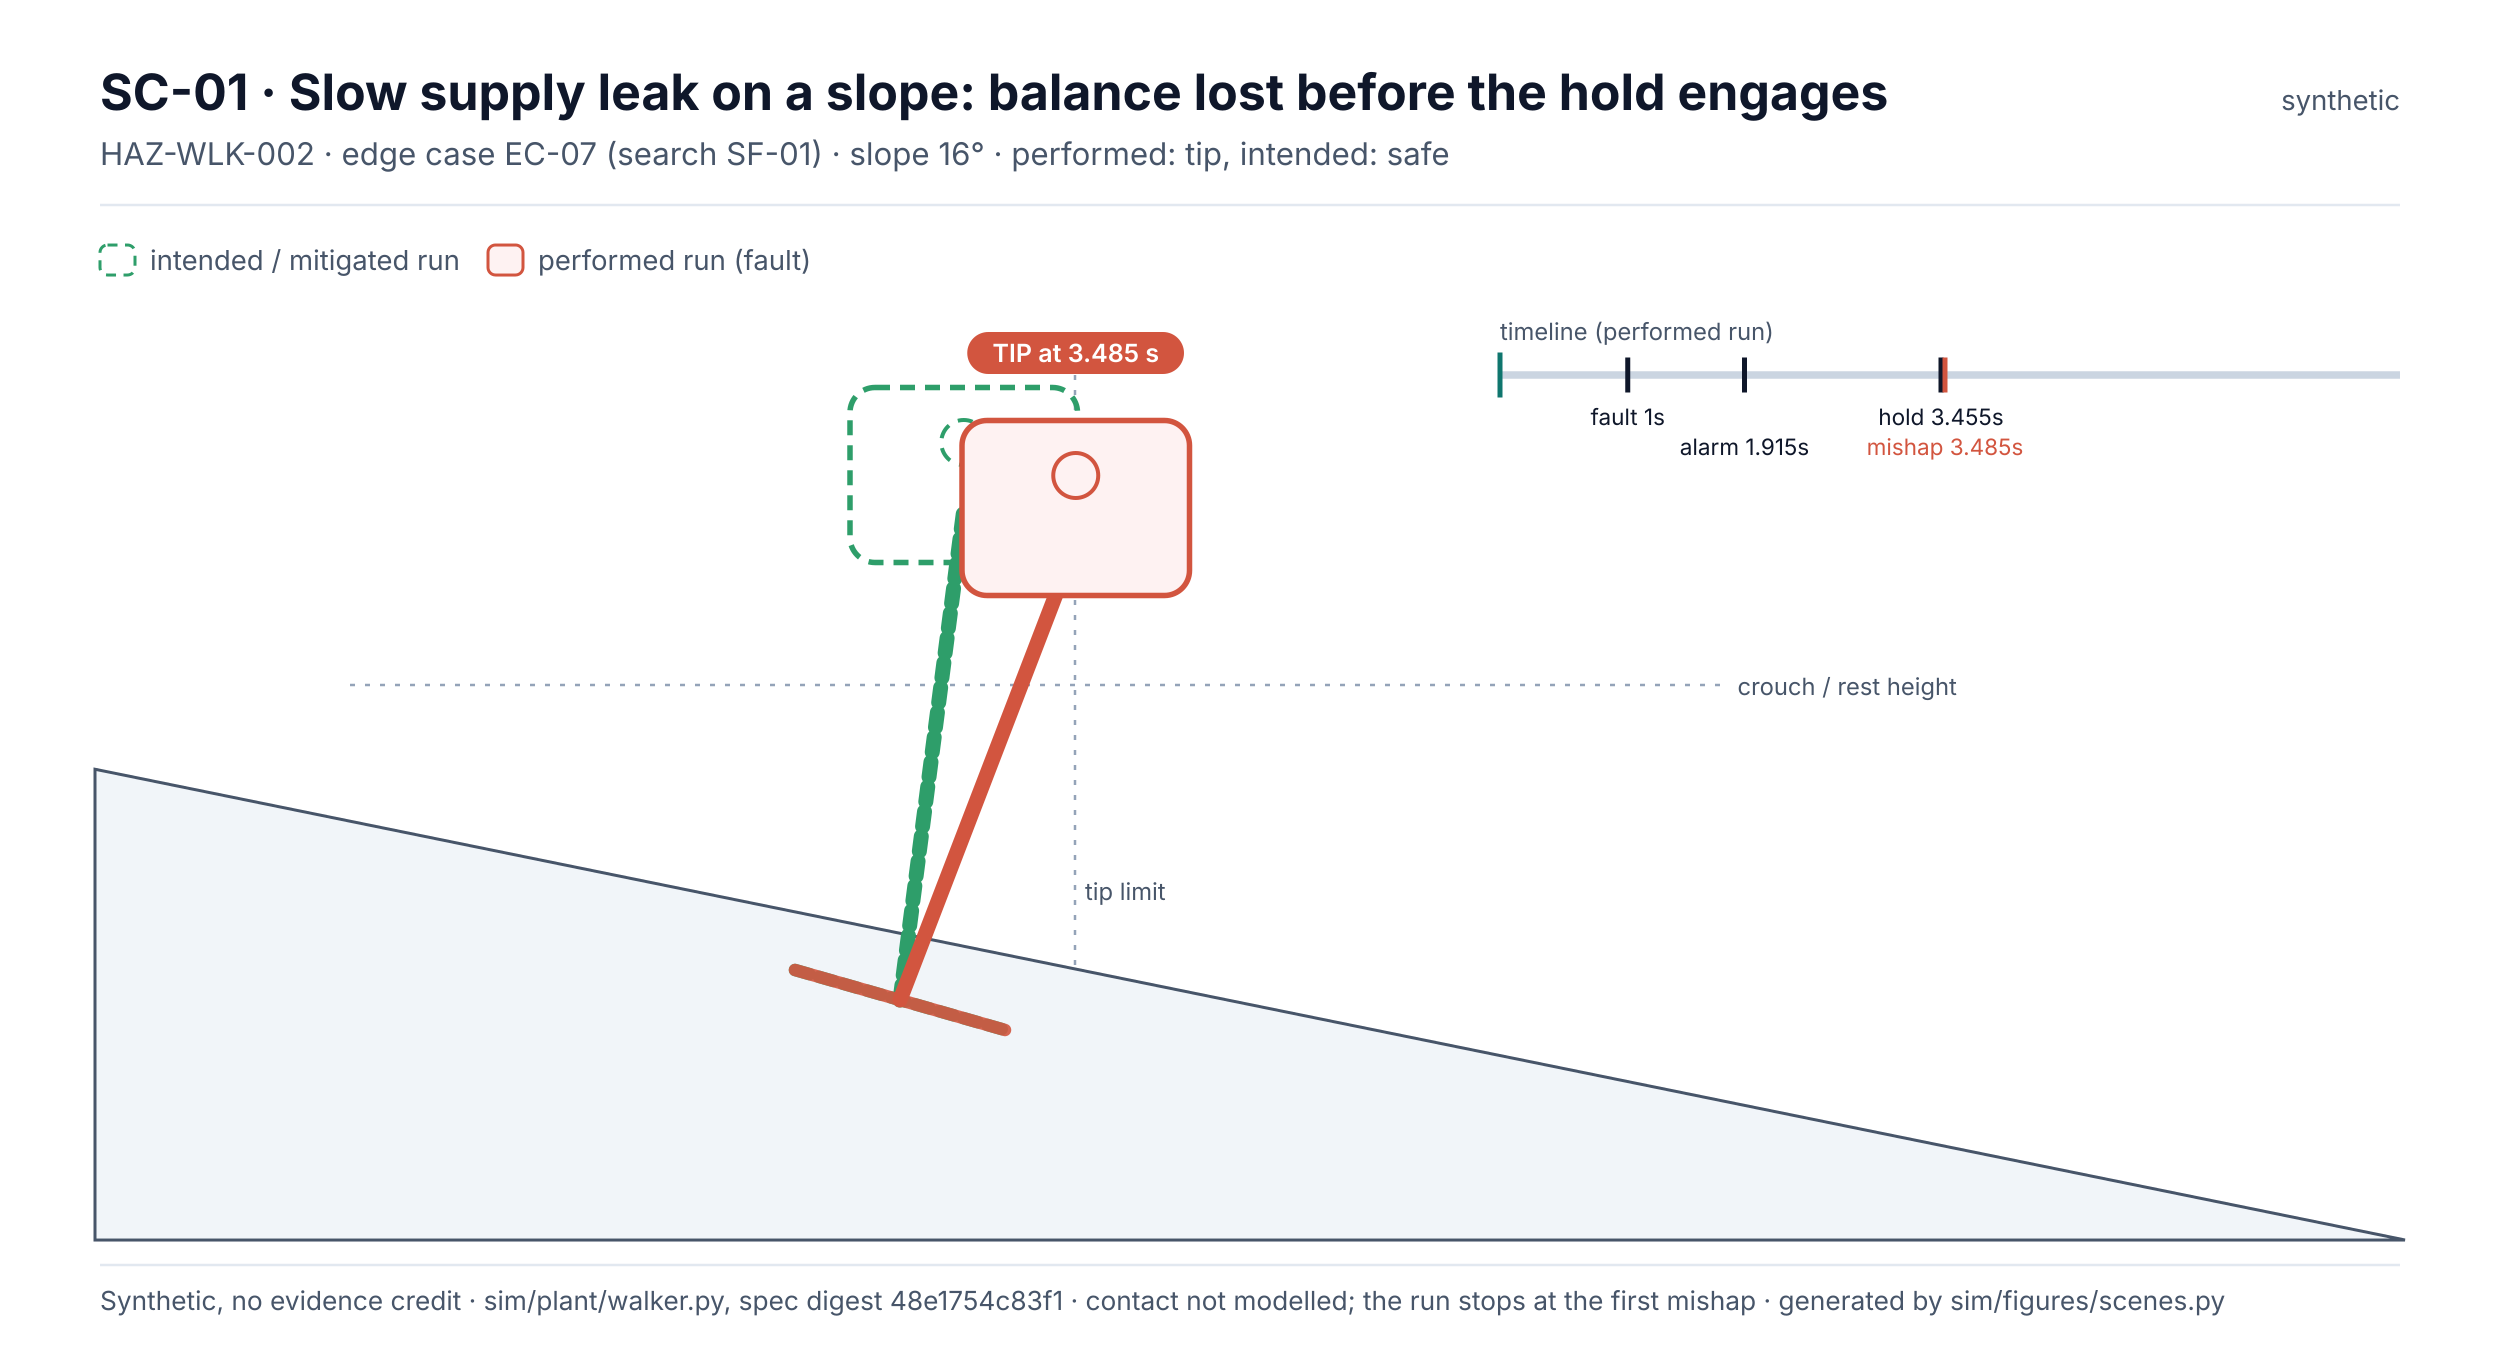
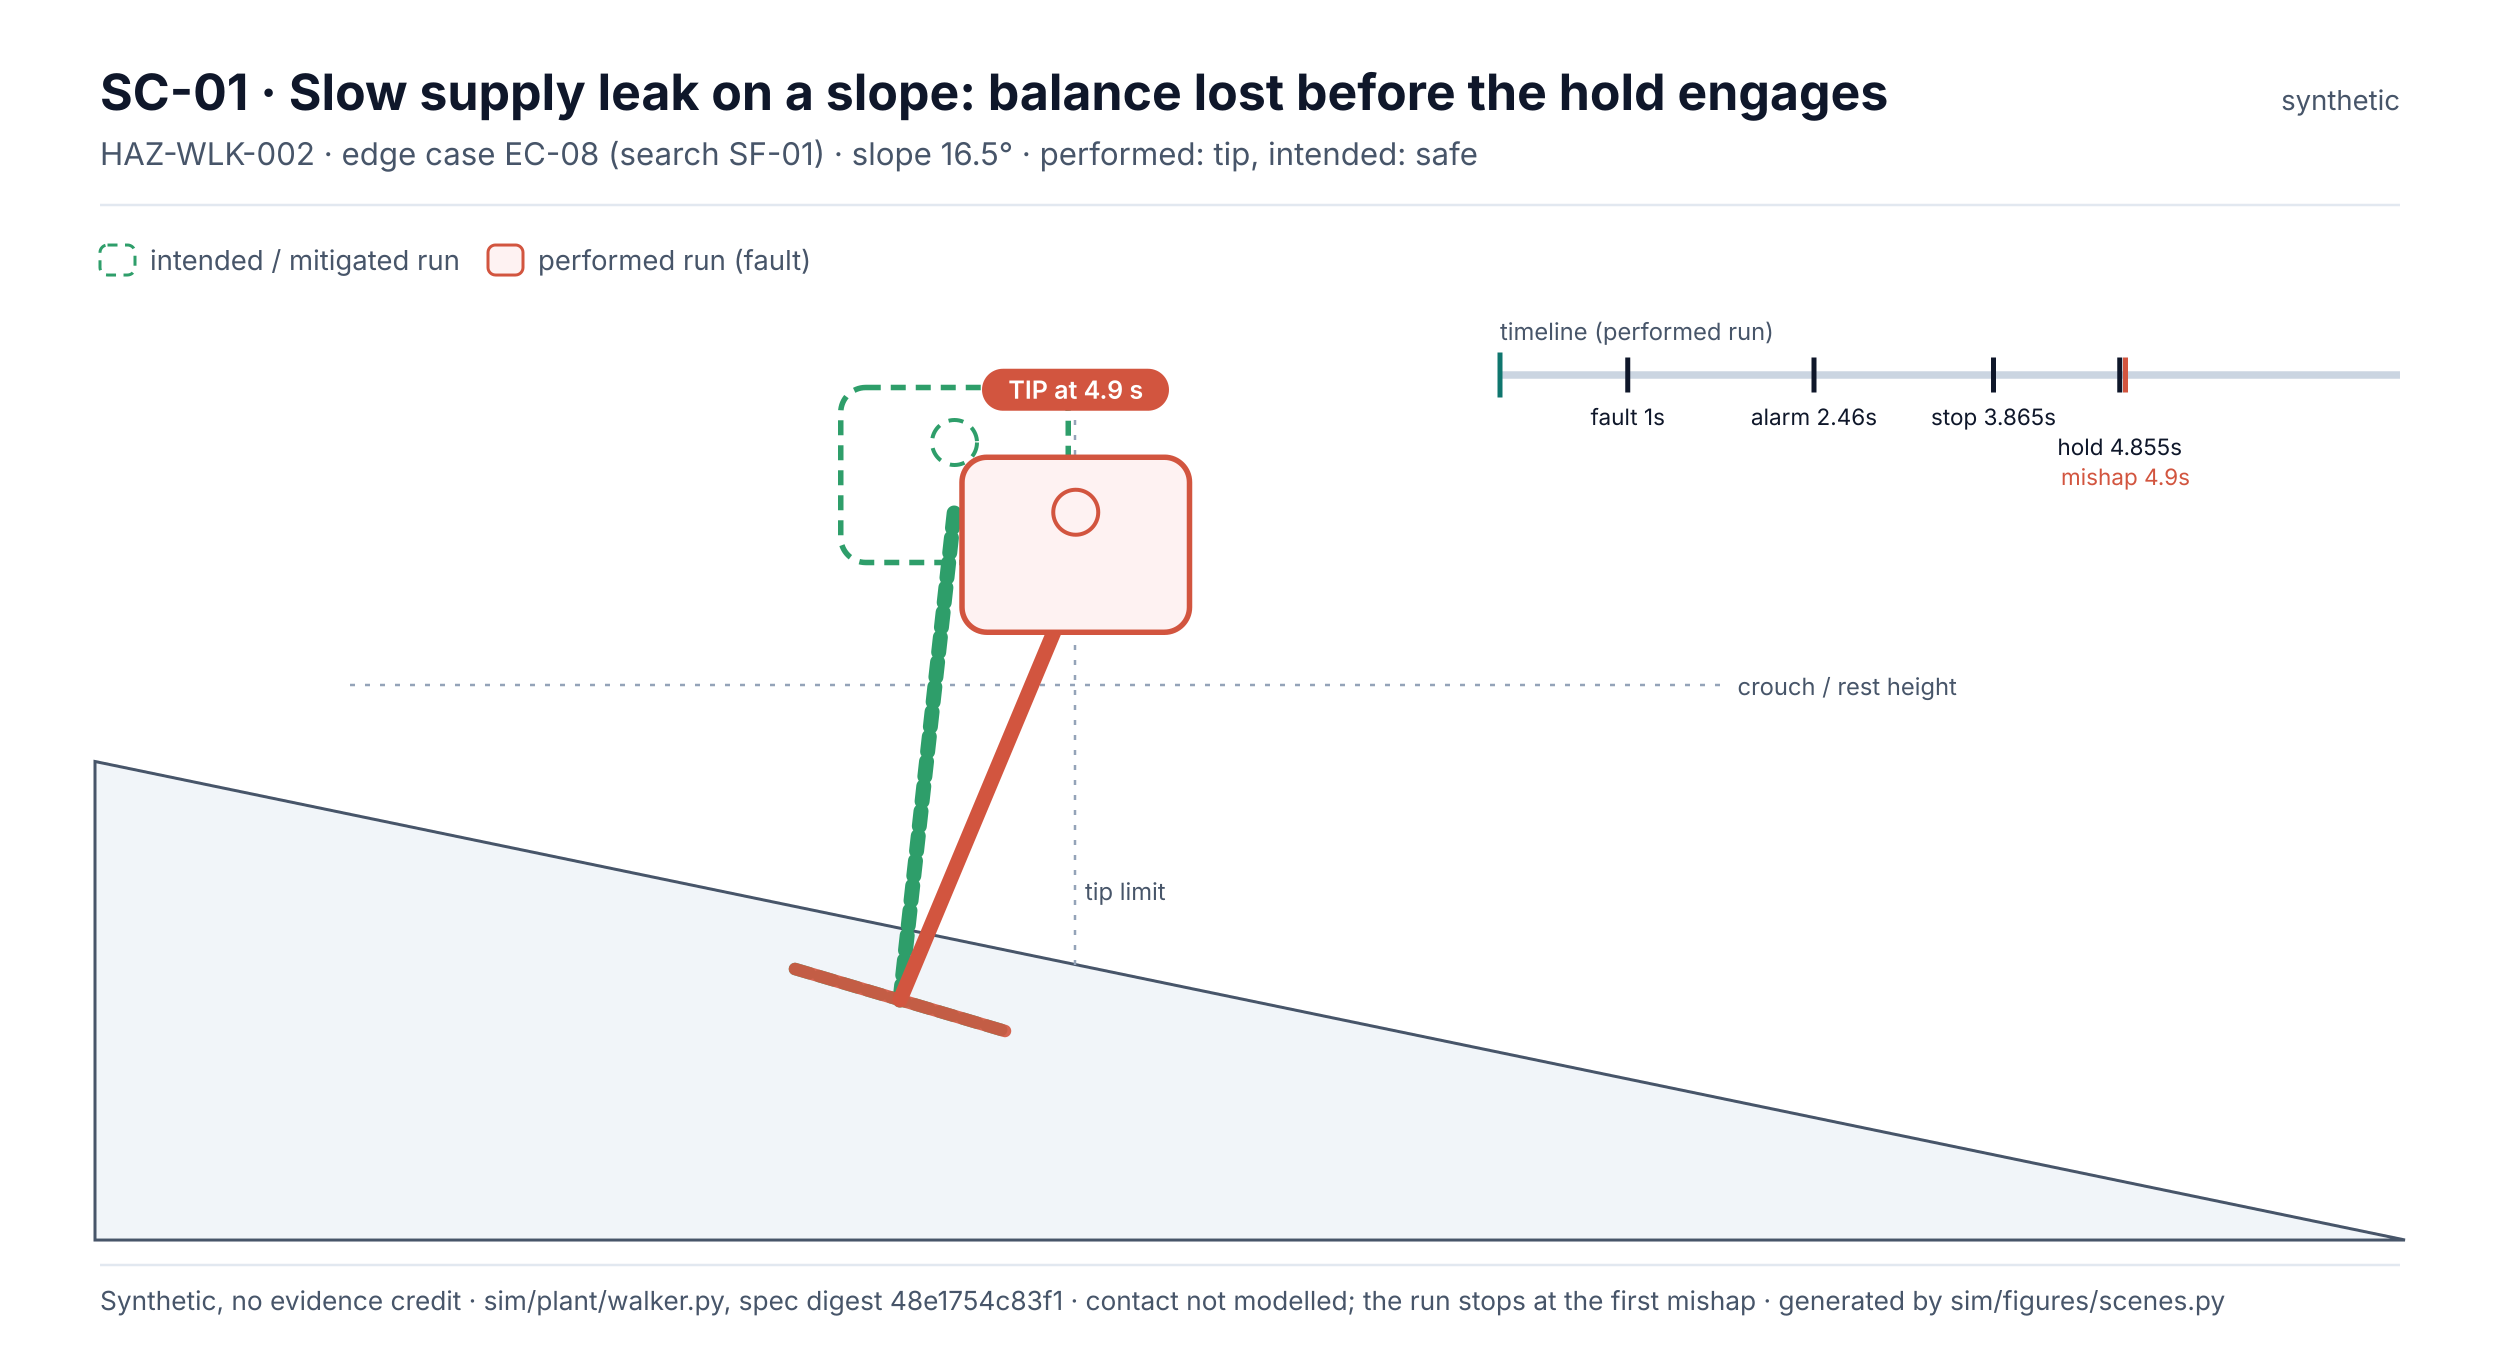
<svg xmlns="http://www.w3.org/2000/svg" width="1000" height="540" viewBox="0 0 1000 540" font-family="Inter, 'Segoe UI', Helvetica, Arial, sans-serif" role="img">
  <defs>
    <marker id="arr" viewBox="0 0 10 10" refX="9" refY="5" markerWidth="7" markerHeight="7" orient="auto-start-reverse">
      <path d="M0,0 L10,5 L0,10 z" fill="#475569" />
    </marker>
  </defs>
  <rect x="0" y="0" width="1000" height="540" rx="0" fill="#FFFFFF" stroke="none" stroke-width="0" />
  <text x="40" y="44" font-size="20" fill="#0F172A" font-weight="700">SC-01 · Slow supply leak on a slope: balance lost before the hold engages</text>
-   <text x="40" y="66" font-size="12.5" fill="#475569">HAZ-WLK-002 · edge case EC-07 (search SF-01) · slope 16° · performed: tip, intended: safe</text>
+   <text x="40" y="66" font-size="12.5" fill="#475569">HAZ-WLK-002 · edge case EC-08 (search SF-01) · slope 16.5° · performed: tip, intended: safe</text>
  <text x="960" y="44" font-size="11" fill="#475569" text-anchor="end">synthetic</text>
  <line x1="40" y1="82" x2="960" y2="82" stroke="#E2E8F0" stroke-width="1" />
  <rect x="40" y="98" width="14" height="12" rx="3" fill="none" stroke="#2E9E6A" stroke-width="1.2" stroke-dasharray="4 3" />
  <text x="60" y="108" font-size="11" fill="#475569">intended / mitigated run</text>
  <rect x="195.2" y="98" width="14" height="12" rx="3" fill="#FEF2F2" stroke="#D2553F" stroke-width="1.2" />
  <text x="215.2" y="108" font-size="11" fill="#475569">performed run (fault)</text>
-   <path d="M38,307.7 L962,496 L962,496 L38,496 Z" fill="#F1F5F9" stroke="#475569" stroke-width="1.2" />
+   <path d="M38,304.6 L962,496 L962,496 L38,496 Z" fill="#F1F5F9" stroke="#475569" stroke-width="1.2" />
  <line x1="140" y1="274" x2="690" y2="274" stroke="#94A3B8" stroke-width="1" stroke-dasharray="2 4" />
  <text x="695" y="278" font-size="9.5" fill="#475569">crouch / rest height</text>
  <line x1="430" y1="150" x2="430" y2="390" stroke="#94A3B8" stroke-width="1" stroke-dasharray="2 4" />
  <text x="434" y="360" font-size="9.5" fill="#475569">tip limit</text>
-   <line x1="318" y1="388" x2="402" y2="412" stroke="#2E9E6A" stroke-width="5" stroke-linecap="round" stroke-dasharray="6 4" opacity="0.9" />
-   <line x1="360" y1="400" x2="385.5" y2="204" stroke="#2E9E6A" stroke-width="6" stroke-linecap="round" stroke-dasharray="6 4">
-     <animate attributeName="x2" dur="7.05s" repeatCount="indefinite" keyTimes="0;0.007;0.014;0.021;0.029;0.036;0.043;0.05;0.057;0.064;0.071;0.079;0.086;0.093;0.1;0.107;0.114;0.121;0.129;0.136;0.143;0.15;0.157;0.164;0.171;0.179;0.186;0.193;0.2;0.207;0.214;0.221;0.229;0.236;0.243;0.25;0.257;0.264;0.271;0.279;0.286;0.293;0.3;0.307;0.314;0.321;0.329;0.336;0.343;0.35;0.357;0.364;0.371;0.379;0.386;0.393;0.4;0.407;0.414;0.421;0.429;0.436;0.443;0.45;0.457;0.464;0.471;0.479;0.486;0.493;0.5;0.507;0.514;0.521;0.529;0.536;0.543;0.55;0.557;0.564;0.571;0.579;0.586;0.593;0.6;0.607;0.614;0.621;0.629;0.636;0.643;0.65;0.657;0.664;0.671;0.679;0.686;0.693;0.7;0.707;0.714;0.721;0.729;0.736;0.743;0.75;0.757;0.764;0.771;0.779;0.786;0.793;0.8;0.807;0.814;0.821;0.829;0.836;0.843;0.85;0.857;0.864;0.871;0.879;0.886;0.893;0.9;0.907;0.914;0.921;0.929;0.936;0.943;0.95;0.957;0.964;0.971;0.979;0.986;0.993;1" values="385.5;385.3;385.2;385.2;385.3;385.4;385.6;385.8;386.1;386.3;386.6;386.9;387.1;387.2;387.3;387.3;387.3;387.1;387;386.7;386.5;386.2;385.9;385.7;385.5;385.3;385.2;385.2;385.3;385.4;385.6;385.8;386;386.3;386.6;386.8;387;387.2;387.3;387.3;387.3;387.1;387;386.7;386.5;386.2;385.9;385.7;385.5;385.3;385.2;385.2;385.2;385.4;385.6;385.8;386;386.3;386.6;386.8;387;387.2;387.3;387.3;387.3;387.1;387;386.7;386.5;386.2;385.9;385.7;385.5;385.3;385.2;385.2;385.2;385.4;385.6;385.8;386;386.3;386.6;386.8;387;387.2;387.3;387.3;387.3;387.1;387;386.7;386.5;386.2;385.9;385.7;385.5;385.3;385.2;385.2;385.2;385.4;385.6;385.8;386;386.3;386.6;386.8;387;387.2;387.3;387.3;387.3;387.1;387;386.7;386.5;386.2;385.9;385.7;385.5;385.5;385.5;385.5;385.5;385.5;385.5;385.5;385.5;385.5;385.5;385.5;385.5;385.5;385.5;385.5;385.5;385.5;385.5;385.5;385.5" />
+   <line x1="318" y1="387.6" x2="402" y2="412.4" stroke="#2E9E6A" stroke-width="5" stroke-linecap="round" stroke-dasharray="6 4" opacity="0.9" />
+   <line x1="360" y1="400" x2="381.8" y2="204" stroke="#2E9E6A" stroke-width="6" stroke-linecap="round" stroke-dasharray="6 4">
+     <animate attributeName="x2" dur="7.05s" repeatCount="indefinite" keyTimes="0;0.007;0.014;0.021;0.029;0.036;0.043;0.05;0.057;0.064;0.071;0.079;0.086;0.093;0.1;0.107;0.114;0.121;0.129;0.136;0.143;0.15;0.157;0.164;0.171;0.179;0.186;0.193;0.2;0.207;0.214;0.221;0.229;0.236;0.243;0.25;0.257;0.264;0.271;0.279;0.286;0.293;0.3;0.307;0.314;0.321;0.329;0.336;0.343;0.35;0.357;0.364;0.371;0.379;0.386;0.393;0.4;0.407;0.414;0.421;0.429;0.436;0.443;0.45;0.457;0.464;0.471;0.479;0.486;0.493;0.5;0.507;0.514;0.521;0.529;0.536;0.543;0.55;0.557;0.564;0.571;0.579;0.586;0.593;0.6;0.607;0.614;0.621;0.629;0.636;0.643;0.65;0.657;0.664;0.671;0.679;0.686;0.693;0.7;0.707;0.714;0.721;0.729;0.736;0.743;0.75;0.757;0.764;0.771;0.779;0.786;0.793;0.8;0.807;0.814;0.821;0.829;0.836;0.843;0.85;0.857;0.864;0.871;0.879;0.886;0.893;0.9;0.907;0.914;0.921;0.929;0.936;0.943;0.95;0.957;0.964;0.971;0.979;0.986;0.993;1" values="381.8;381.6;381.5;381.5;381.6;381.7;381.9;382.1;382.4;382.6;382.9;383.1;383.4;383.5;383.6;383.6;383.6;383.4;383.3;383;382.8;382.5;382.2;382;381.8;381.6;381.5;381.5;381.6;381.7;381.9;382.1;382.3;382.6;382.9;383.1;383.3;383.5;383.6;383.6;383.6;383.4;383.3;383;382.8;382.5;382.2;382;381.8;381.6;381.5;381.5;381.5;381.7;381.8;382.1;382.3;382.6;382.9;383.1;383.3;383.5;383.6;383.6;383.6;383.4;383.3;383;382.8;382.5;382.2;382;381.8;381.6;381.5;381.5;381.5;381.7;381.8;382.1;382.3;382.6;382.9;383.1;383.3;383.5;383.6;383.6;383.6;383.4;383.3;383;382.8;382.5;382.2;382;381.8;381.6;381.5;381.5;381.5;381.7;381.8;382.1;382.3;382.6;382.9;383.1;383.3;383.5;383.6;383.6;383.6;383.4;383.3;383;382.8;382.5;382.2;382;381.8;381.8;381.8;381.8;381.8;381.8;381.8;381.8;381.8;381.8;381.8;381.8;381.8;381.8;381.8;381.8;381.8;381.8;381.8;381.8;381.8" />
    <animate attributeName="y2" dur="7.05s" repeatCount="indefinite" keyTimes="0;0.007;0.014;0.021;0.029;0.036;0.043;0.05;0.057;0.064;0.071;0.079;0.086;0.093;0.1;0.107;0.114;0.121;0.129;0.136;0.143;0.15;0.157;0.164;0.171;0.179;0.186;0.193;0.2;0.207;0.214;0.221;0.229;0.236;0.243;0.25;0.257;0.264;0.271;0.279;0.286;0.293;0.3;0.307;0.314;0.321;0.329;0.336;0.343;0.35;0.357;0.364;0.371;0.379;0.386;0.393;0.4;0.407;0.414;0.421;0.429;0.436;0.443;0.45;0.457;0.464;0.471;0.479;0.486;0.493;0.5;0.507;0.514;0.521;0.529;0.536;0.543;0.55;0.557;0.564;0.571;0.579;0.586;0.593;0.6;0.607;0.614;0.621;0.629;0.636;0.643;0.65;0.657;0.664;0.671;0.679;0.686;0.693;0.7;0.707;0.714;0.721;0.729;0.736;0.743;0.75;0.757;0.764;0.771;0.779;0.786;0.793;0.8;0.807;0.814;0.821;0.829;0.836;0.843;0.85;0.857;0.864;0.871;0.879;0.886;0.893;0.9;0.907;0.914;0.921;0.929;0.936;0.943;0.95;0.957;0.964;0.971;0.979;0.986;0.993;1" values="204;204;204;204;204;204;204;204;204;204;204;204;204;204;204;204;204;204;204;204;204;204;204;204;204;204;204;204;204;204;204;204;204;204;204;204;204;204;204;204;204;204;204;204;204;204;204;204;204;204;204;204;204;204;204;204;204;204;204;204;204;204;204;204;204;204;204;204;204;204;204;204;204;204;204;204;204;204;204;204;204;204;204;204;204;204;204;204;204;204;204;204;204;204;204;204;204;204;204;204;204;204;204;204;204;204;204;204;204;204;204;204;204;204;204;204;204;204;204;204;204;204;204;204;204;204;204;204;204;204;204;204;204;204;204;204;204;204;204;204;204" />
  </line>
-   <g transform="translate(385.5 190)">
-     <animateTransform attributeName="transform" type="translate" dur="7.05s" repeatCount="indefinite" keyTimes="0;0.007;0.014;0.021;0.029;0.036;0.043;0.05;0.057;0.064;0.071;0.079;0.086;0.093;0.1;0.107;0.114;0.121;0.129;0.136;0.143;0.15;0.157;0.164;0.171;0.179;0.186;0.193;0.2;0.207;0.214;0.221;0.229;0.236;0.243;0.25;0.257;0.264;0.271;0.279;0.286;0.293;0.3;0.307;0.314;0.321;0.329;0.336;0.343;0.35;0.357;0.364;0.371;0.379;0.386;0.393;0.4;0.407;0.414;0.421;0.429;0.436;0.443;0.45;0.457;0.464;0.471;0.479;0.486;0.493;0.5;0.507;0.514;0.521;0.529;0.536;0.543;0.55;0.557;0.564;0.571;0.579;0.586;0.593;0.6;0.607;0.614;0.621;0.629;0.636;0.643;0.65;0.657;0.664;0.671;0.679;0.686;0.693;0.7;0.707;0.714;0.721;0.729;0.736;0.743;0.75;0.757;0.764;0.771;0.779;0.786;0.793;0.8;0.807;0.814;0.821;0.829;0.836;0.843;0.85;0.857;0.864;0.871;0.879;0.886;0.893;0.9;0.907;0.914;0.921;0.929;0.936;0.943;0.95;0.957;0.964;0.971;0.979;0.986;0.993;1" values="385.5 190;385.3 190;385.2 190;385.2 190;385.3 190;385.4 190;385.6 190;385.8 190;386.1 190;386.3 190;386.6 190;386.9 190;387.1 190;387.2 190;387.3 190;387.3 190;387.3 190;387.1 190;387 190;386.7 190;386.5 190;386.2 190;385.9 190;385.7 190;385.5 190;385.3 190;385.2 190;385.2 190;385.3 190;385.4 190;385.6 190;385.8 190;386 190;386.3 190;386.6 190;386.8 190;387 190;387.2 190;387.3 190;387.3 190;387.3 190;387.1 190;387 190;386.7 190;386.5 190;386.2 190;385.9 190;385.7 190;385.5 190;385.3 190;385.2 190;385.2 190;385.2 190;385.4 190;385.6 190;385.8 190;386 190;386.3 190;386.6 190;386.8 190;387 190;387.2 190;387.3 190;387.3 190;387.3 190;387.1 190;387 190;386.7 190;386.5 190;386.2 190;385.9 190;385.7 190;385.5 190;385.3 190;385.2 190;385.2 190;385.2 190;385.4 190;385.6 190;385.8 190;386 190;386.3 190;386.6 190;386.8 190;387 190;387.2 190;387.3 190;387.3 190;387.3 190;387.1 190;387 190;386.7 190;386.5 190;386.2 190;385.9 190;385.7 190;385.5 190;385.3 190;385.2 190;385.2 190;385.2 190;385.4 190;385.6 190;385.8 190;386 190;386.3 190;386.6 190;386.8 190;387 190;387.2 190;387.3 190;387.3 190;387.3 190;387.1 190;387 190;386.7 190;386.5 190;386.2 190;385.9 190;385.7 190;385.5 190;385.5 190;385.5 190;385.5 190;385.5 190;385.5 190;385.5 190;385.5 190;385.5 190;385.5 190;385.5 190;385.5 190;385.5 190;385.5 190;385.5 190;385.5 190;385.5 190;385.5 190;385.5 190;385.5 190;385.5 190" />
+   <g transform="translate(381.8 190)">
+     <animateTransform attributeName="transform" type="translate" dur="7.05s" repeatCount="indefinite" keyTimes="0;0.007;0.014;0.021;0.029;0.036;0.043;0.05;0.057;0.064;0.071;0.079;0.086;0.093;0.1;0.107;0.114;0.121;0.129;0.136;0.143;0.15;0.157;0.164;0.171;0.179;0.186;0.193;0.2;0.207;0.214;0.221;0.229;0.236;0.243;0.25;0.257;0.264;0.271;0.279;0.286;0.293;0.3;0.307;0.314;0.321;0.329;0.336;0.343;0.35;0.357;0.364;0.371;0.379;0.386;0.393;0.4;0.407;0.414;0.421;0.429;0.436;0.443;0.45;0.457;0.464;0.471;0.479;0.486;0.493;0.5;0.507;0.514;0.521;0.529;0.536;0.543;0.55;0.557;0.564;0.571;0.579;0.586;0.593;0.6;0.607;0.614;0.621;0.629;0.636;0.643;0.65;0.657;0.664;0.671;0.679;0.686;0.693;0.7;0.707;0.714;0.721;0.729;0.736;0.743;0.75;0.757;0.764;0.771;0.779;0.786;0.793;0.8;0.807;0.814;0.821;0.829;0.836;0.843;0.85;0.857;0.864;0.871;0.879;0.886;0.893;0.9;0.907;0.914;0.921;0.929;0.936;0.943;0.95;0.957;0.964;0.971;0.979;0.986;0.993;1" values="381.8 190;381.6 190;381.5 190;381.5 190;381.6 190;381.7 190;381.9 190;382.1 190;382.4 190;382.6 190;382.9 190;383.1 190;383.4 190;383.5 190;383.6 190;383.6 190;383.6 190;383.4 190;383.3 190;383 190;382.8 190;382.5 190;382.2 190;382 190;381.8 190;381.6 190;381.5 190;381.5 190;381.6 190;381.7 190;381.9 190;382.1 190;382.3 190;382.6 190;382.9 190;383.1 190;383.3 190;383.5 190;383.6 190;383.6 190;383.6 190;383.4 190;383.3 190;383 190;382.8 190;382.5 190;382.2 190;382 190;381.8 190;381.6 190;381.5 190;381.5 190;381.5 190;381.7 190;381.8 190;382.1 190;382.3 190;382.6 190;382.9 190;383.1 190;383.3 190;383.5 190;383.6 190;383.6 190;383.6 190;383.4 190;383.3 190;383 190;382.8 190;382.5 190;382.2 190;382 190;381.8 190;381.6 190;381.5 190;381.5 190;381.5 190;381.7 190;381.8 190;382.1 190;382.3 190;382.6 190;382.9 190;383.1 190;383.3 190;383.5 190;383.6 190;383.6 190;383.6 190;383.4 190;383.3 190;383 190;382.8 190;382.5 190;382.2 190;382 190;381.8 190;381.6 190;381.5 190;381.5 190;381.5 190;381.7 190;381.8 190;382.1 190;382.3 190;382.6 190;382.9 190;383.1 190;383.3 190;383.5 190;383.6 190;383.6 190;383.6 190;383.4 190;383.3 190;383 190;382.8 190;382.5 190;382.2 190;382 190;381.8 190;381.8 190;381.8 190;381.8 190;381.8 190;381.8 190;381.8 190;381.8 190;381.8 190;381.8 190;381.8 190;381.8 190;381.8 190;381.8 190;381.8 190;381.8 190;381.8 190;381.8 190;381.8 190;381.8 190;381.8 190" />
    <rect x="-45.5" y="-35" width="91" height="70" rx="10" fill="none" stroke="#2E9E6A" stroke-width="2.2" stroke-dasharray="6 4" />
    <circle cx="0" cy="-13" r="9" fill="none" stroke="#2E9E6A" stroke-width="1.6" stroke-dasharray="6 4" />
    <text x="0" y="25" font-size="10" fill="#2E9E6A" font-weight="700" text-anchor="middle" />
  </g>
-   <line x1="318" y1="388" x2="402" y2="412" stroke="#D2553F" stroke-width="5" stroke-linecap="round" opacity="0.9" />
-   <line x1="360" y1="400" x2="430.3" y2="217.2" stroke="#D2553F" stroke-width="6" stroke-linecap="round" stroke-dasharray="">
-     <animate attributeName="x2" dur="7.05s" repeatCount="indefinite" keyTimes="0;0.007;0.014;0.021;0.029;0.036;0.043;0.05;0.057;0.064;0.071;0.079;0.086;0.093;0.1;0.107;0.114;0.121;0.129;0.136;0.143;0.15;0.157;0.164;0.171;0.179;0.186;0.193;0.2;0.207;0.214;0.221;0.229;0.236;0.243;0.25;0.257;0.264;0.271;0.279;0.286;0.293;0.3;0.307;0.314;0.321;0.329;0.336;0.343;0.35;0.357;0.364;0.371;0.379;0.386;0.393;0.4;0.407;0.414;0.421;0.429;0.436;0.443;0.45;0.457;0.464;0.471;0.479;0.486;0.493;0.5;0.507;0.514;0.521;0.529;0.536;0.543;0.55;0.557;0.564;0.571;0.579;0.586;0.593;0.6;0.607;0.614;0.621;0.629;0.636;0.643;0.65;0.657;0.664;0.671;0.679;0.686;0.693;0.7;0.707;0.714;0.721;0.729;0.736;0.743;0.75;0.757;0.764;0.771;0.779;0.786;0.793;0.8;0.807;0.814;0.821;0.829;0.836;0.843;0.85;0.857;0.864;0.871;0.879;0.886;0.893;0.9;0.907;0.914;0.921;0.929;0.936;0.943;0.95;0.957;0.964;0.971;0.979;0.986;0.993;1" values="385.5;385.3;385.2;385.2;385.3;385.4;385.6;385.8;386.1;386.3;386.6;386.9;387.1;387.2;387.3;387.3;387.3;387.1;387;386.7;386.5;386.2;385.9;385.7;385.5;385.3;385.2;385.2;385.3;385.4;385.6;385.8;386;386.3;386.6;386.8;387.1;387.3;387.5;387.6;387.8;388;388.2;388.4;388.6;388.9;389.2;389.5;389.9;390.4;390.9;391.4;392.1;392.8;393.6;394.6;395.6;396.8;398.1;399.6;401.2;403.1;405.1;407.4;409.9;412.7;415.7;419.1;422.9;427.1;430.3;430.3;430.3;430.3;430.3;430.3;430.3;430.3;430.3;430.3;430.3;430.3;430.3;430.3;430.3;430.3;430.3;430.3;430.3;430.3;430.3;430.3;430.3;430.3;430.3;430.3;430.3;430.3;430.3;430.3;430.3;430.3;430.3;430.3;430.3;430.3;430.3;430.3;430.3;430.3;430.3;430.3;430.3;430.3;430.3;430.3;430.3;430.3;430.3;430.3;430.3;430.3;430.3;430.3;430.3;430.3;430.3;430.3;430.3;430.3;430.3;430.3;430.3;430.3;430.3;430.3;430.3;430.3;430.3;430.3;430.3" />
-     <animate attributeName="y2" dur="7.05s" repeatCount="indefinite" keyTimes="0;0.007;0.014;0.021;0.029;0.036;0.043;0.05;0.057;0.064;0.071;0.079;0.086;0.093;0.1;0.107;0.114;0.121;0.129;0.136;0.143;0.15;0.157;0.164;0.171;0.179;0.186;0.193;0.2;0.207;0.214;0.221;0.229;0.236;0.243;0.25;0.257;0.264;0.271;0.279;0.286;0.293;0.3;0.307;0.314;0.321;0.329;0.336;0.343;0.35;0.357;0.364;0.371;0.379;0.386;0.393;0.4;0.407;0.414;0.421;0.429;0.436;0.443;0.45;0.457;0.464;0.471;0.479;0.486;0.493;0.5;0.507;0.514;0.521;0.529;0.536;0.543;0.55;0.557;0.564;0.571;0.579;0.586;0.593;0.6;0.607;0.614;0.621;0.629;0.636;0.643;0.65;0.657;0.664;0.671;0.679;0.686;0.693;0.7;0.707;0.714;0.721;0.729;0.736;0.743;0.75;0.757;0.764;0.771;0.779;0.786;0.793;0.8;0.807;0.814;0.821;0.829;0.836;0.843;0.85;0.857;0.864;0.871;0.879;0.886;0.893;0.9;0.907;0.914;0.921;0.929;0.936;0.943;0.95;0.957;0.964;0.971;0.979;0.986;0.993;1" values="204;204;204;204;204;204;204;204;204;204;204;204;204;204;204;204;204;204;204;204;204;204;204;204;204;204;204;204;204;204;204;204;204;204;204;204;204;204;204;204;204;204;204;204;204;204;204;204;204;204;204;204;204;204;204;204;204;204;204.1;204.3;204.5;205;205.6;206.4;207.4;208.7;210.3;212.3;214.5;217.2;217.2;217.2;217.2;217.2;217.2;217.2;217.2;217.2;217.2;217.2;217.2;217.2;217.2;217.2;217.2;217.2;217.2;217.2;217.2;217.2;217.2;217.2;217.2;217.2;217.2;217.2;217.2;217.2;217.2;217.2;217.2;217.2;217.2;217.2;217.2;217.2;217.2;217.2;217.2;217.2;217.2;217.2;217.2;217.2;217.2;217.2;217.2;217.2;217.2;217.2;217.2;217.2;217.2;217.2;217.2;217.2;217.2;217.2;217.2;217.2;217.2;217.2;217.2;217.2;217.2;217.2;217.2;217.2;217.2;217.2;217.2" />
+   <line x1="318" y1="387.6" x2="402" y2="412.4" stroke="#D2553F" stroke-width="5" stroke-linecap="round" opacity="0.9" />
+   <line x1="360" y1="400" x2="430.3" y2="231.9" stroke="#D2553F" stroke-width="6" stroke-linecap="round" stroke-dasharray="">
+     <animate attributeName="x2" dur="7.05s" repeatCount="indefinite" keyTimes="0;0.007;0.014;0.021;0.029;0.036;0.043;0.05;0.057;0.064;0.071;0.079;0.086;0.093;0.1;0.107;0.114;0.121;0.129;0.136;0.143;0.15;0.157;0.164;0.171;0.179;0.186;0.193;0.2;0.207;0.214;0.221;0.229;0.236;0.243;0.25;0.257;0.264;0.271;0.279;0.286;0.293;0.3;0.307;0.314;0.321;0.329;0.336;0.343;0.35;0.357;0.364;0.371;0.379;0.386;0.393;0.4;0.407;0.414;0.421;0.429;0.436;0.443;0.45;0.457;0.464;0.471;0.479;0.486;0.493;0.5;0.507;0.514;0.521;0.529;0.536;0.543;0.55;0.557;0.564;0.571;0.579;0.586;0.593;0.6;0.607;0.614;0.621;0.629;0.636;0.643;0.65;0.657;0.664;0.671;0.679;0.686;0.693;0.7;0.707;0.714;0.721;0.729;0.736;0.743;0.75;0.757;0.764;0.771;0.779;0.786;0.793;0.8;0.807;0.814;0.821;0.829;0.836;0.843;0.85;0.857;0.864;0.871;0.879;0.886;0.893;0.9;0.907;0.914;0.921;0.929;0.936;0.943;0.95;0.957;0.964;0.971;0.979;0.986;0.993;1" values="381.8;381.6;381.5;381.5;381.6;381.7;381.9;382.1;382.4;382.6;382.9;383.1;383.4;383.5;383.6;383.6;383.6;383.4;383.3;383;382.8;382.5;382.2;382;381.8;381.6;381.5;381.5;381.6;381.7;381.9;382.1;382.3;382.6;382.9;383.1;383.3;383.5;383.6;383.6;383.6;383.4;383.3;383.1;382.8;382.5;382.3;382;381.8;381.6;381.6;381.5;381.6;381.7;381.9;382.1;382.4;382.6;382.9;383.2;383.4;383.6;383.9;384.1;384.3;384.5;384.8;385;385.3;385.6;385.9;386.3;386.7;387.1;387.6;388.2;388.8;389.4;390.2;391.1;392;393;394.2;395.5;396.9;398.5;400.2;402.1;404.2;406.3;408.4;410.7;413;415.4;418;420.8;423.8;427;430.3;430.3;430.3;430.3;430.3;430.3;430.3;430.3;430.3;430.3;430.3;430.3;430.3;430.3;430.3;430.3;430.3;430.3;430.3;430.3;430.3;430.3;430.3;430.3;430.3;430.3;430.3;430.3;430.3;430.3;430.3;430.3;430.3;430.3;430.3;430.3;430.3;430.3;430.3;430.3;430.3;430.3;430.3" />
+     <animate attributeName="y2" dur="7.05s" repeatCount="indefinite" keyTimes="0;0.007;0.014;0.021;0.029;0.036;0.043;0.05;0.057;0.064;0.071;0.079;0.086;0.093;0.1;0.107;0.114;0.121;0.129;0.136;0.143;0.15;0.157;0.164;0.171;0.179;0.186;0.193;0.2;0.207;0.214;0.221;0.229;0.236;0.243;0.25;0.257;0.264;0.271;0.279;0.286;0.293;0.3;0.307;0.314;0.321;0.329;0.336;0.343;0.35;0.357;0.364;0.371;0.379;0.386;0.393;0.4;0.407;0.414;0.421;0.429;0.436;0.443;0.45;0.457;0.464;0.471;0.479;0.486;0.493;0.5;0.507;0.514;0.521;0.529;0.536;0.543;0.55;0.557;0.564;0.571;0.579;0.586;0.593;0.6;0.607;0.614;0.621;0.629;0.636;0.643;0.65;0.657;0.664;0.671;0.679;0.686;0.693;0.7;0.707;0.714;0.721;0.729;0.736;0.743;0.75;0.757;0.764;0.771;0.779;0.786;0.793;0.8;0.807;0.814;0.821;0.829;0.836;0.843;0.85;0.857;0.864;0.871;0.879;0.886;0.893;0.9;0.907;0.914;0.921;0.929;0.936;0.943;0.95;0.957;0.964;0.971;0.979;0.986;0.993;1" values="204;204;204;204;204;204;204;204;204;204;204;204;204;204;204;204;204;204;204;204;204;204;204;204;204;204;204;204;204;204;204;204;204;204;204;204;204;204;204;204;204;204;204;204;204;204;204;204;204;204;204;204;204;204;204;204;204;204;204;204;204;204;204;204;204;204;204;204;204;204;204;204;204;204;204;204;204;204;204;204;204.1;204.3;204.5;204.9;205.4;206;206.8;207.8;209;210.4;212.1;214;216.2;218.7;221.5;224.6;228.1;231.9;231.9;231.9;231.9;231.9;231.9;231.9;231.9;231.9;231.9;231.9;231.9;231.9;231.9;231.9;231.9;231.9;231.9;231.9;231.9;231.9;231.9;231.9;231.9;231.9;231.9;231.9;231.9;231.9;231.9;231.9;231.9;231.9;231.9;231.9;231.9;231.9;231.9;231.9;231.9;231.9;231.9;231.9;231.9" />
  </line>
-   <g transform="translate(430.3 203.2)">
-     <animateTransform attributeName="transform" type="translate" dur="7.05s" repeatCount="indefinite" keyTimes="0;0.007;0.014;0.021;0.029;0.036;0.043;0.05;0.057;0.064;0.071;0.079;0.086;0.093;0.1;0.107;0.114;0.121;0.129;0.136;0.143;0.15;0.157;0.164;0.171;0.179;0.186;0.193;0.2;0.207;0.214;0.221;0.229;0.236;0.243;0.25;0.257;0.264;0.271;0.279;0.286;0.293;0.3;0.307;0.314;0.321;0.329;0.336;0.343;0.35;0.357;0.364;0.371;0.379;0.386;0.393;0.4;0.407;0.414;0.421;0.429;0.436;0.443;0.45;0.457;0.464;0.471;0.479;0.486;0.493;0.5;0.507;0.514;0.521;0.529;0.536;0.543;0.55;0.557;0.564;0.571;0.579;0.586;0.593;0.6;0.607;0.614;0.621;0.629;0.636;0.643;0.65;0.657;0.664;0.671;0.679;0.686;0.693;0.7;0.707;0.714;0.721;0.729;0.736;0.743;0.75;0.757;0.764;0.771;0.779;0.786;0.793;0.8;0.807;0.814;0.821;0.829;0.836;0.843;0.85;0.857;0.864;0.871;0.879;0.886;0.893;0.9;0.907;0.914;0.921;0.929;0.936;0.943;0.95;0.957;0.964;0.971;0.979;0.986;0.993;1" values="385.5 190;385.3 190;385.2 190;385.2 190;385.3 190;385.4 190;385.6 190;385.8 190;386.1 190;386.3 190;386.6 190;386.9 190;387.1 190;387.2 190;387.3 190;387.3 190;387.3 190;387.1 190;387 190;386.7 190;386.5 190;386.2 190;385.9 190;385.7 190;385.5 190;385.3 190;385.2 190;385.2 190;385.3 190;385.4 190;385.6 190;385.8 190;386 190;386.3 190;386.6 190;386.8 190;387.1 190;387.3 190;387.5 190;387.6 190;387.8 190;388 190;388.2 190;388.4 190;388.6 190;388.9 190;389.2 190;389.5 190;389.9 190;390.4 190;390.9 190;391.4 190;392.1 190;392.8 190;393.6 190;394.6 190;395.6 190;396.8 190;398.1 190.1;399.6 190.3;401.2 190.5;403.1 191;405.1 191.6;407.4 192.4;409.9 193.4;412.7 194.7;415.7 196.3;419.1 198.3;422.9 200.5;427.1 203.2;430.3 203.2;430.3 203.2;430.3 203.2;430.3 203.2;430.3 203.2;430.3 203.2;430.3 203.2;430.3 203.2;430.3 203.2;430.3 203.2;430.3 203.2;430.3 203.2;430.3 203.2;430.3 203.2;430.3 203.2;430.3 203.2;430.3 203.2;430.3 203.2;430.3 203.2;430.3 203.2;430.3 203.2;430.3 203.2;430.3 203.2;430.3 203.2;430.3 203.2;430.3 203.2;430.3 203.2;430.3 203.2;430.3 203.2;430.3 203.2;430.3 203.2;430.3 203.2;430.3 203.2;430.3 203.2;430.3 203.2;430.3 203.2;430.3 203.2;430.3 203.2;430.3 203.2;430.3 203.2;430.3 203.2;430.3 203.2;430.3 203.2;430.3 203.2;430.3 203.2;430.3 203.2;430.3 203.2;430.3 203.2;430.3 203.2;430.3 203.2;430.3 203.2;430.3 203.2;430.3 203.2;430.3 203.2;430.3 203.2;430.3 203.2;430.3 203.2;430.3 203.2;430.3 203.2;430.3 203.2;430.3 203.2;430.3 203.2;430.3 203.2;430.3 203.2;430.3 203.2;430.3 203.2;430.3 203.2;430.3 203.2;430.3 203.2;430.3 203.2;430.3 203.2" />
+   <g transform="translate(430.3 217.9)">
+     <animateTransform attributeName="transform" type="translate" dur="7.05s" repeatCount="indefinite" keyTimes="0;0.007;0.014;0.021;0.029;0.036;0.043;0.05;0.057;0.064;0.071;0.079;0.086;0.093;0.1;0.107;0.114;0.121;0.129;0.136;0.143;0.15;0.157;0.164;0.171;0.179;0.186;0.193;0.2;0.207;0.214;0.221;0.229;0.236;0.243;0.25;0.257;0.264;0.271;0.279;0.286;0.293;0.3;0.307;0.314;0.321;0.329;0.336;0.343;0.35;0.357;0.364;0.371;0.379;0.386;0.393;0.4;0.407;0.414;0.421;0.429;0.436;0.443;0.45;0.457;0.464;0.471;0.479;0.486;0.493;0.5;0.507;0.514;0.521;0.529;0.536;0.543;0.55;0.557;0.564;0.571;0.579;0.586;0.593;0.6;0.607;0.614;0.621;0.629;0.636;0.643;0.65;0.657;0.664;0.671;0.679;0.686;0.693;0.7;0.707;0.714;0.721;0.729;0.736;0.743;0.75;0.757;0.764;0.771;0.779;0.786;0.793;0.8;0.807;0.814;0.821;0.829;0.836;0.843;0.85;0.857;0.864;0.871;0.879;0.886;0.893;0.9;0.907;0.914;0.921;0.929;0.936;0.943;0.95;0.957;0.964;0.971;0.979;0.986;0.993;1" values="381.8 190;381.6 190;381.5 190;381.5 190;381.6 190;381.7 190;381.9 190;382.1 190;382.4 190;382.6 190;382.9 190;383.1 190;383.4 190;383.5 190;383.6 190;383.6 190;383.6 190;383.4 190;383.3 190;383 190;382.8 190;382.5 190;382.2 190;382 190;381.8 190;381.6 190;381.5 190;381.5 190;381.6 190;381.7 190;381.9 190;382.1 190;382.3 190;382.6 190;382.9 190;383.1 190;383.3 190;383.5 190;383.6 190;383.6 190;383.6 190;383.4 190;383.3 190;383.1 190;382.8 190;382.5 190;382.3 190;382 190;381.8 190;381.6 190;381.6 190;381.5 190;381.6 190;381.7 190;381.9 190;382.1 190;382.4 190;382.6 190;382.9 190;383.2 190;383.4 190;383.6 190;383.9 190;384.1 190;384.3 190;384.5 190;384.8 190;385 190;385.3 190;385.6 190;385.9 190;386.3 190;386.7 190;387.1 190;387.6 190;388.2 190;388.8 190;389.4 190;390.2 190;391.1 190;392 190.1;393 190.3;394.2 190.5;395.5 190.9;396.9 191.4;398.5 192;400.2 192.8;402.1 193.8;404.2 195;406.3 196.4;408.4 198.1;410.7 200;413 202.2;415.4 204.7;418 207.5;420.8 210.6;423.8 214.1;427 217.9;430.3 217.9;430.3 217.9;430.3 217.9;430.3 217.9;430.3 217.9;430.3 217.9;430.3 217.9;430.3 217.9;430.3 217.9;430.3 217.9;430.3 217.9;430.3 217.9;430.3 217.9;430.3 217.9;430.3 217.9;430.3 217.9;430.3 217.9;430.3 217.9;430.3 217.9;430.3 217.9;430.3 217.9;430.3 217.9;430.3 217.9;430.3 217.9;430.3 217.9;430.3 217.9;430.3 217.9;430.3 217.9;430.3 217.9;430.3 217.9;430.3 217.9;430.3 217.9;430.3 217.9;430.3 217.9;430.3 217.9;430.3 217.9;430.3 217.9;430.3 217.9;430.3 217.9;430.3 217.9;430.3 217.9;430.3 217.9;430.3 217.9" />
    <rect x="-45.5" y="-35" width="91" height="70" rx="10" fill="#FEF2F2" stroke="#D2553F" stroke-width="2.2" />
    <circle cx="0" cy="-13" r="9" fill="none" stroke="#D2553F" stroke-width="1.6" />
    <text x="0" y="25" font-size="10" fill="#D2553F" font-weight="700" text-anchor="middle" />
  </g>
-   <rect x="387.3" y="133.2" width="85.9" height="16" rx="8.0" fill="#D2553F" stroke="#D2553F" stroke-width="0.8" />
-   <text x="430.3" y="144.8" font-size="10" fill="#FFFFFF" font-weight="600" text-anchor="middle">TIP at 3.485 s</text>
+   <rect x="393.2" y="147.9" width="74" height="16" rx="8.0" fill="#D2553F" stroke="#D2553F" stroke-width="0.8" />
+   <text x="430.3" y="159.5" font-size="10" fill="#FFFFFF" font-weight="600" text-anchor="middle">TIP at 4.9 s</text>
  <line x1="600" y1="150" x2="960" y2="150" stroke="#CBD5E1" stroke-width="3" />
  <line x1="651.1" y1="143" x2="651.1" y2="157" stroke="#0F172A" stroke-width="2" />
  <text x="651.1" y="170" font-size="9" fill="#0F172A" text-anchor="middle">fault 1s</text>
-   <line x1="697.8" y1="143" x2="697.8" y2="157" stroke="#0F172A" stroke-width="2" />
-   <text x="697.8" y="182" font-size="9" fill="#0F172A" text-anchor="middle">alarm 1.915s</text>
-   <line x1="776.4" y1="143" x2="776.4" y2="157" stroke="#0F172A" stroke-width="2" />
-   <text x="776.4" y="170" font-size="9" fill="#0F172A" text-anchor="middle">hold 3.455s</text>
-   <line x1="778" y1="143" x2="778" y2="157" stroke="#D2553F" stroke-width="2" />
-   <text x="778" y="182" font-size="9" fill="#D2553F" text-anchor="middle">mishap 3.485s</text>
+   <line x1="725.6" y1="143" x2="725.6" y2="157" stroke="#0F172A" stroke-width="2" />
+   <text x="725.6" y="170" font-size="9" fill="#0F172A" text-anchor="middle">alarm 2.46s</text>
+   <line x1="797.4" y1="143" x2="797.4" y2="157" stroke="#0F172A" stroke-width="2" />
+   <text x="797.4" y="170" font-size="9" fill="#0F172A" text-anchor="middle">stop 3.865s</text>
+   <line x1="847.9" y1="143" x2="847.9" y2="157" stroke="#0F172A" stroke-width="2" />
+   <text x="847.9" y="182" font-size="9" fill="#0F172A" text-anchor="middle">hold 4.855s</text>
+   <line x1="850.2" y1="143" x2="850.2" y2="157" stroke="#D2553F" stroke-width="2" />
+   <text x="850.2" y="194" font-size="9" fill="#D2553F" text-anchor="middle">mishap 4.9s</text>
  <line x1="600" y1="141" x2="600" y2="159" stroke="#0F766E" stroke-width="2">
    <animate attributeName="x1" dur="7.05s" repeatCount="indefinite" values="600;960" />
    <animate attributeName="x2" dur="7.05s" repeatCount="indefinite" values="600;960" />
  </line>
  <text x="600" y="136" font-size="9.5" fill="#475569">timeline (performed run)</text>
  <line x1="40" y1="506" x2="960" y2="506" stroke="#E2E8F0" stroke-width="1" />
  <text x="40" y="524" font-size="10.5" fill="#475569">Synthetic, no evidence credit · sim/plant/walker.py, spec digest 48e1754c83f1 · contact not modelled; the run stops at the first mishap · generated by sim/figures/scenes.py</text>
</svg>
